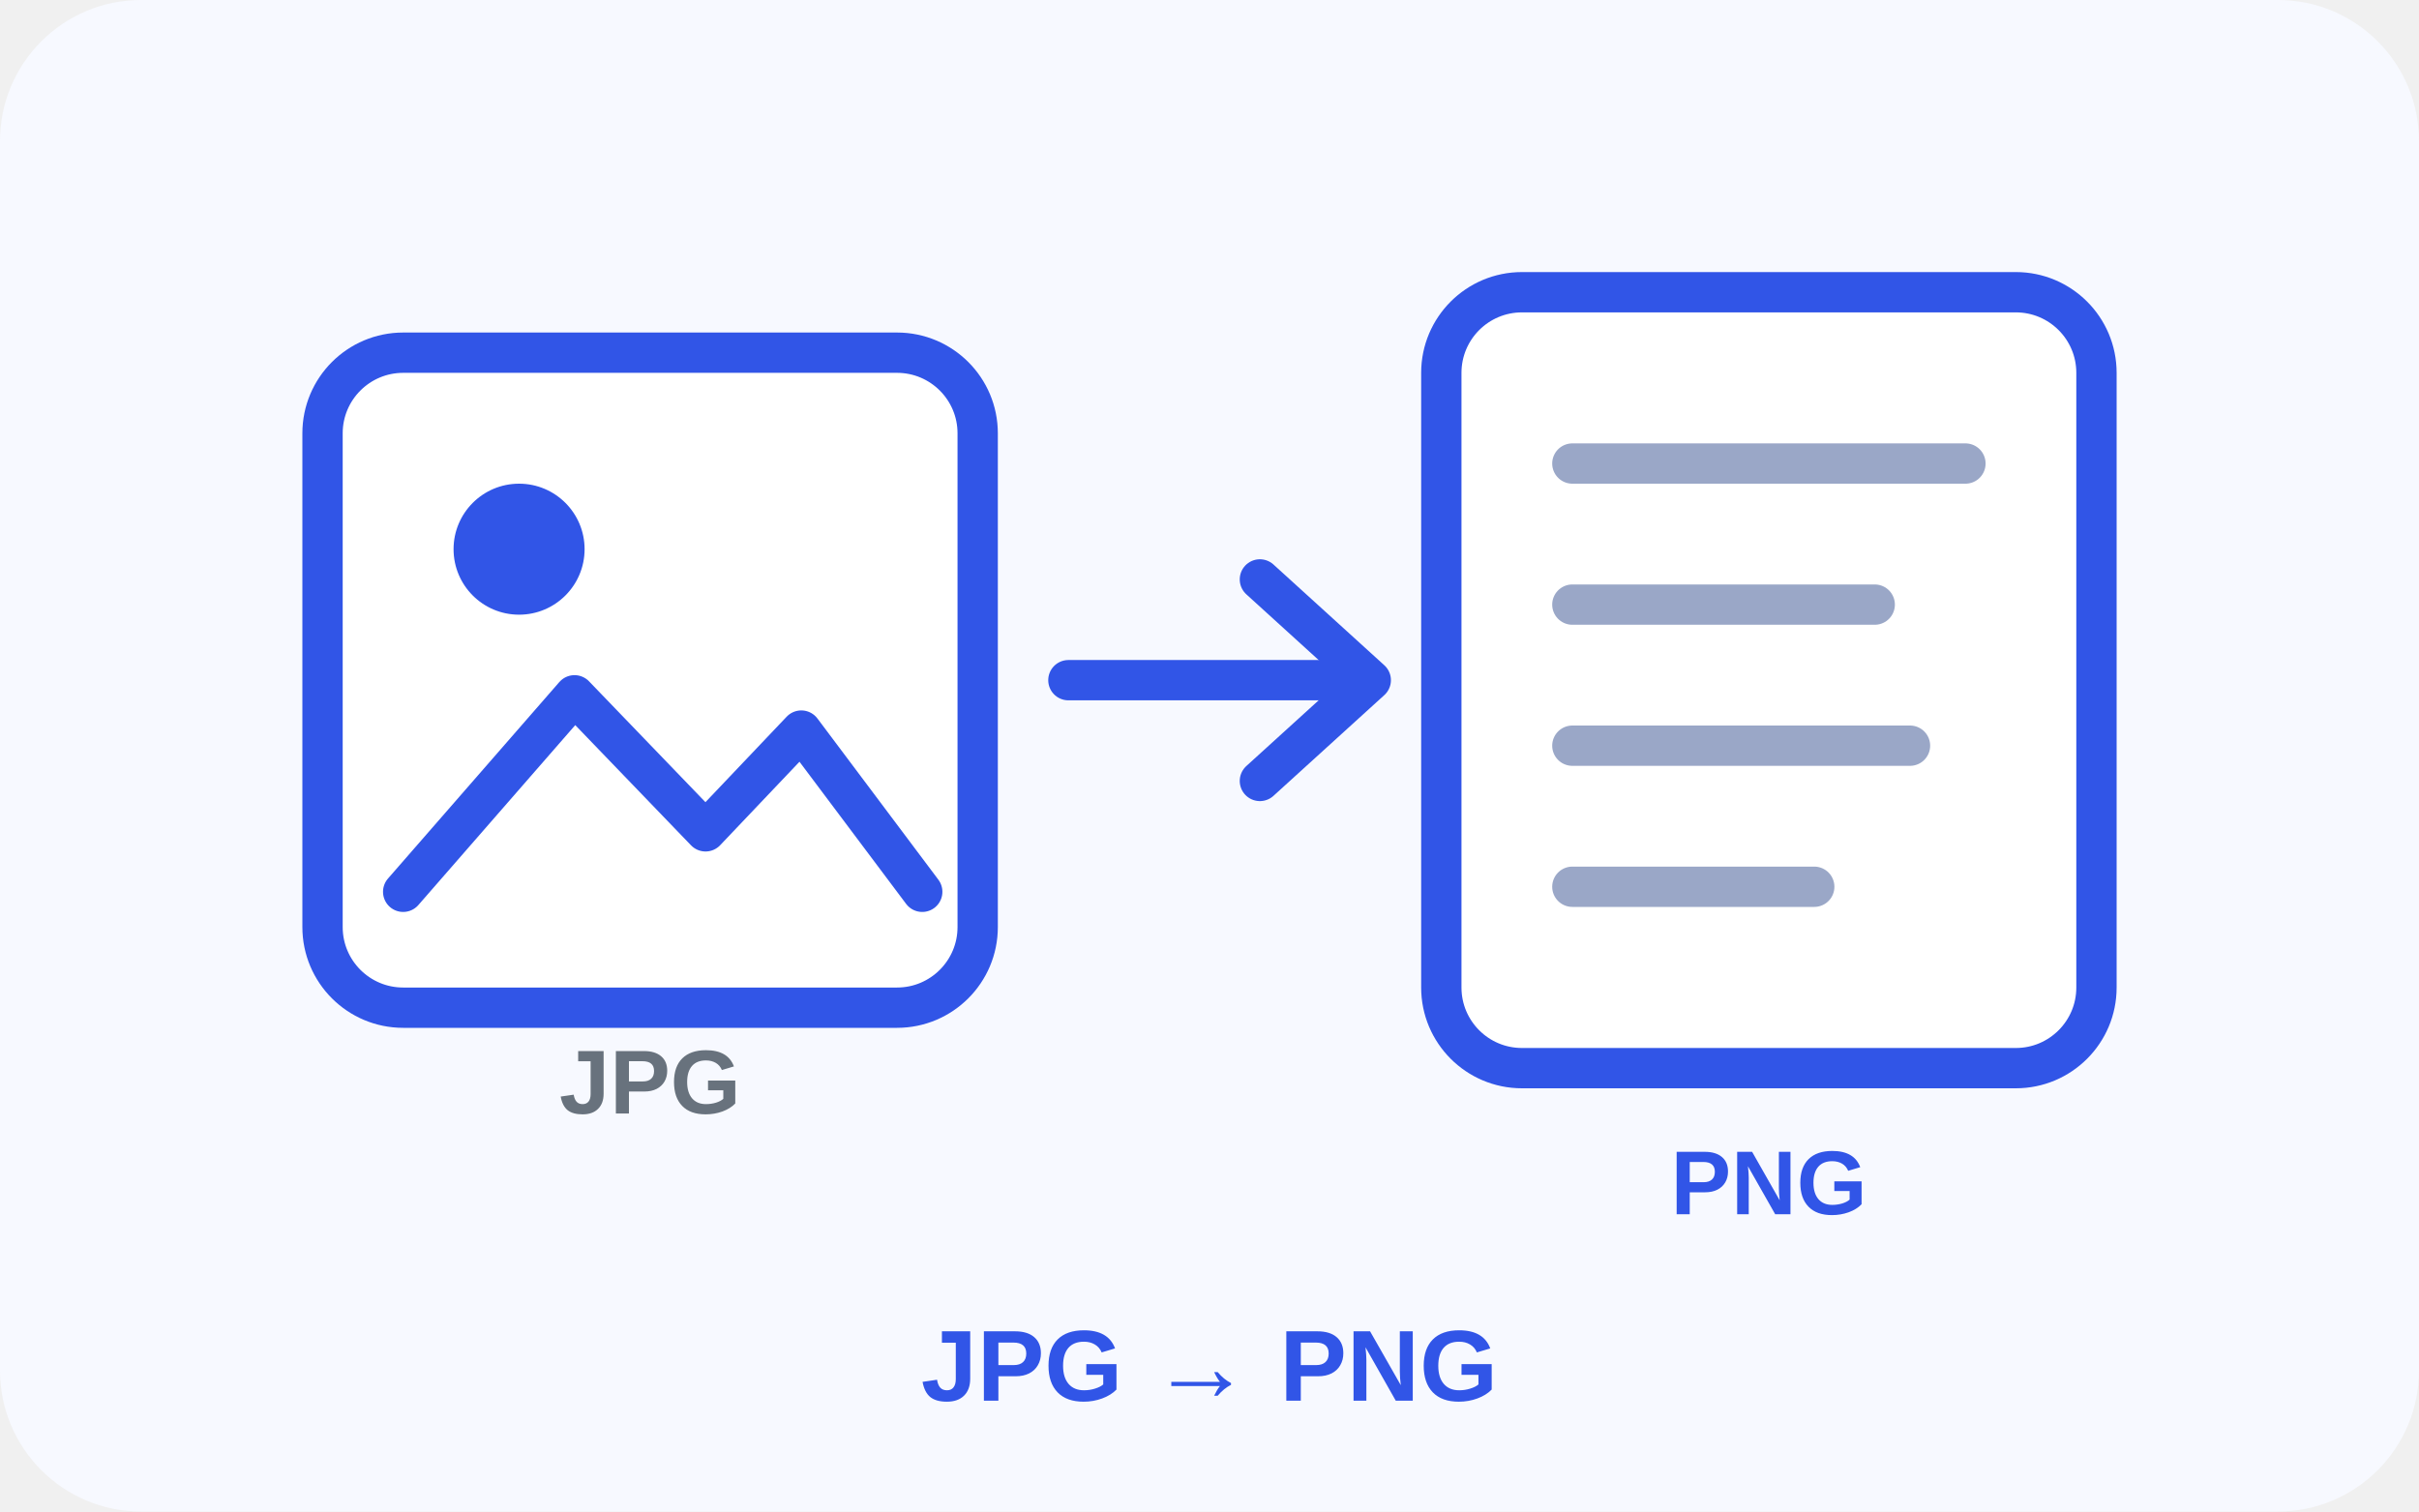
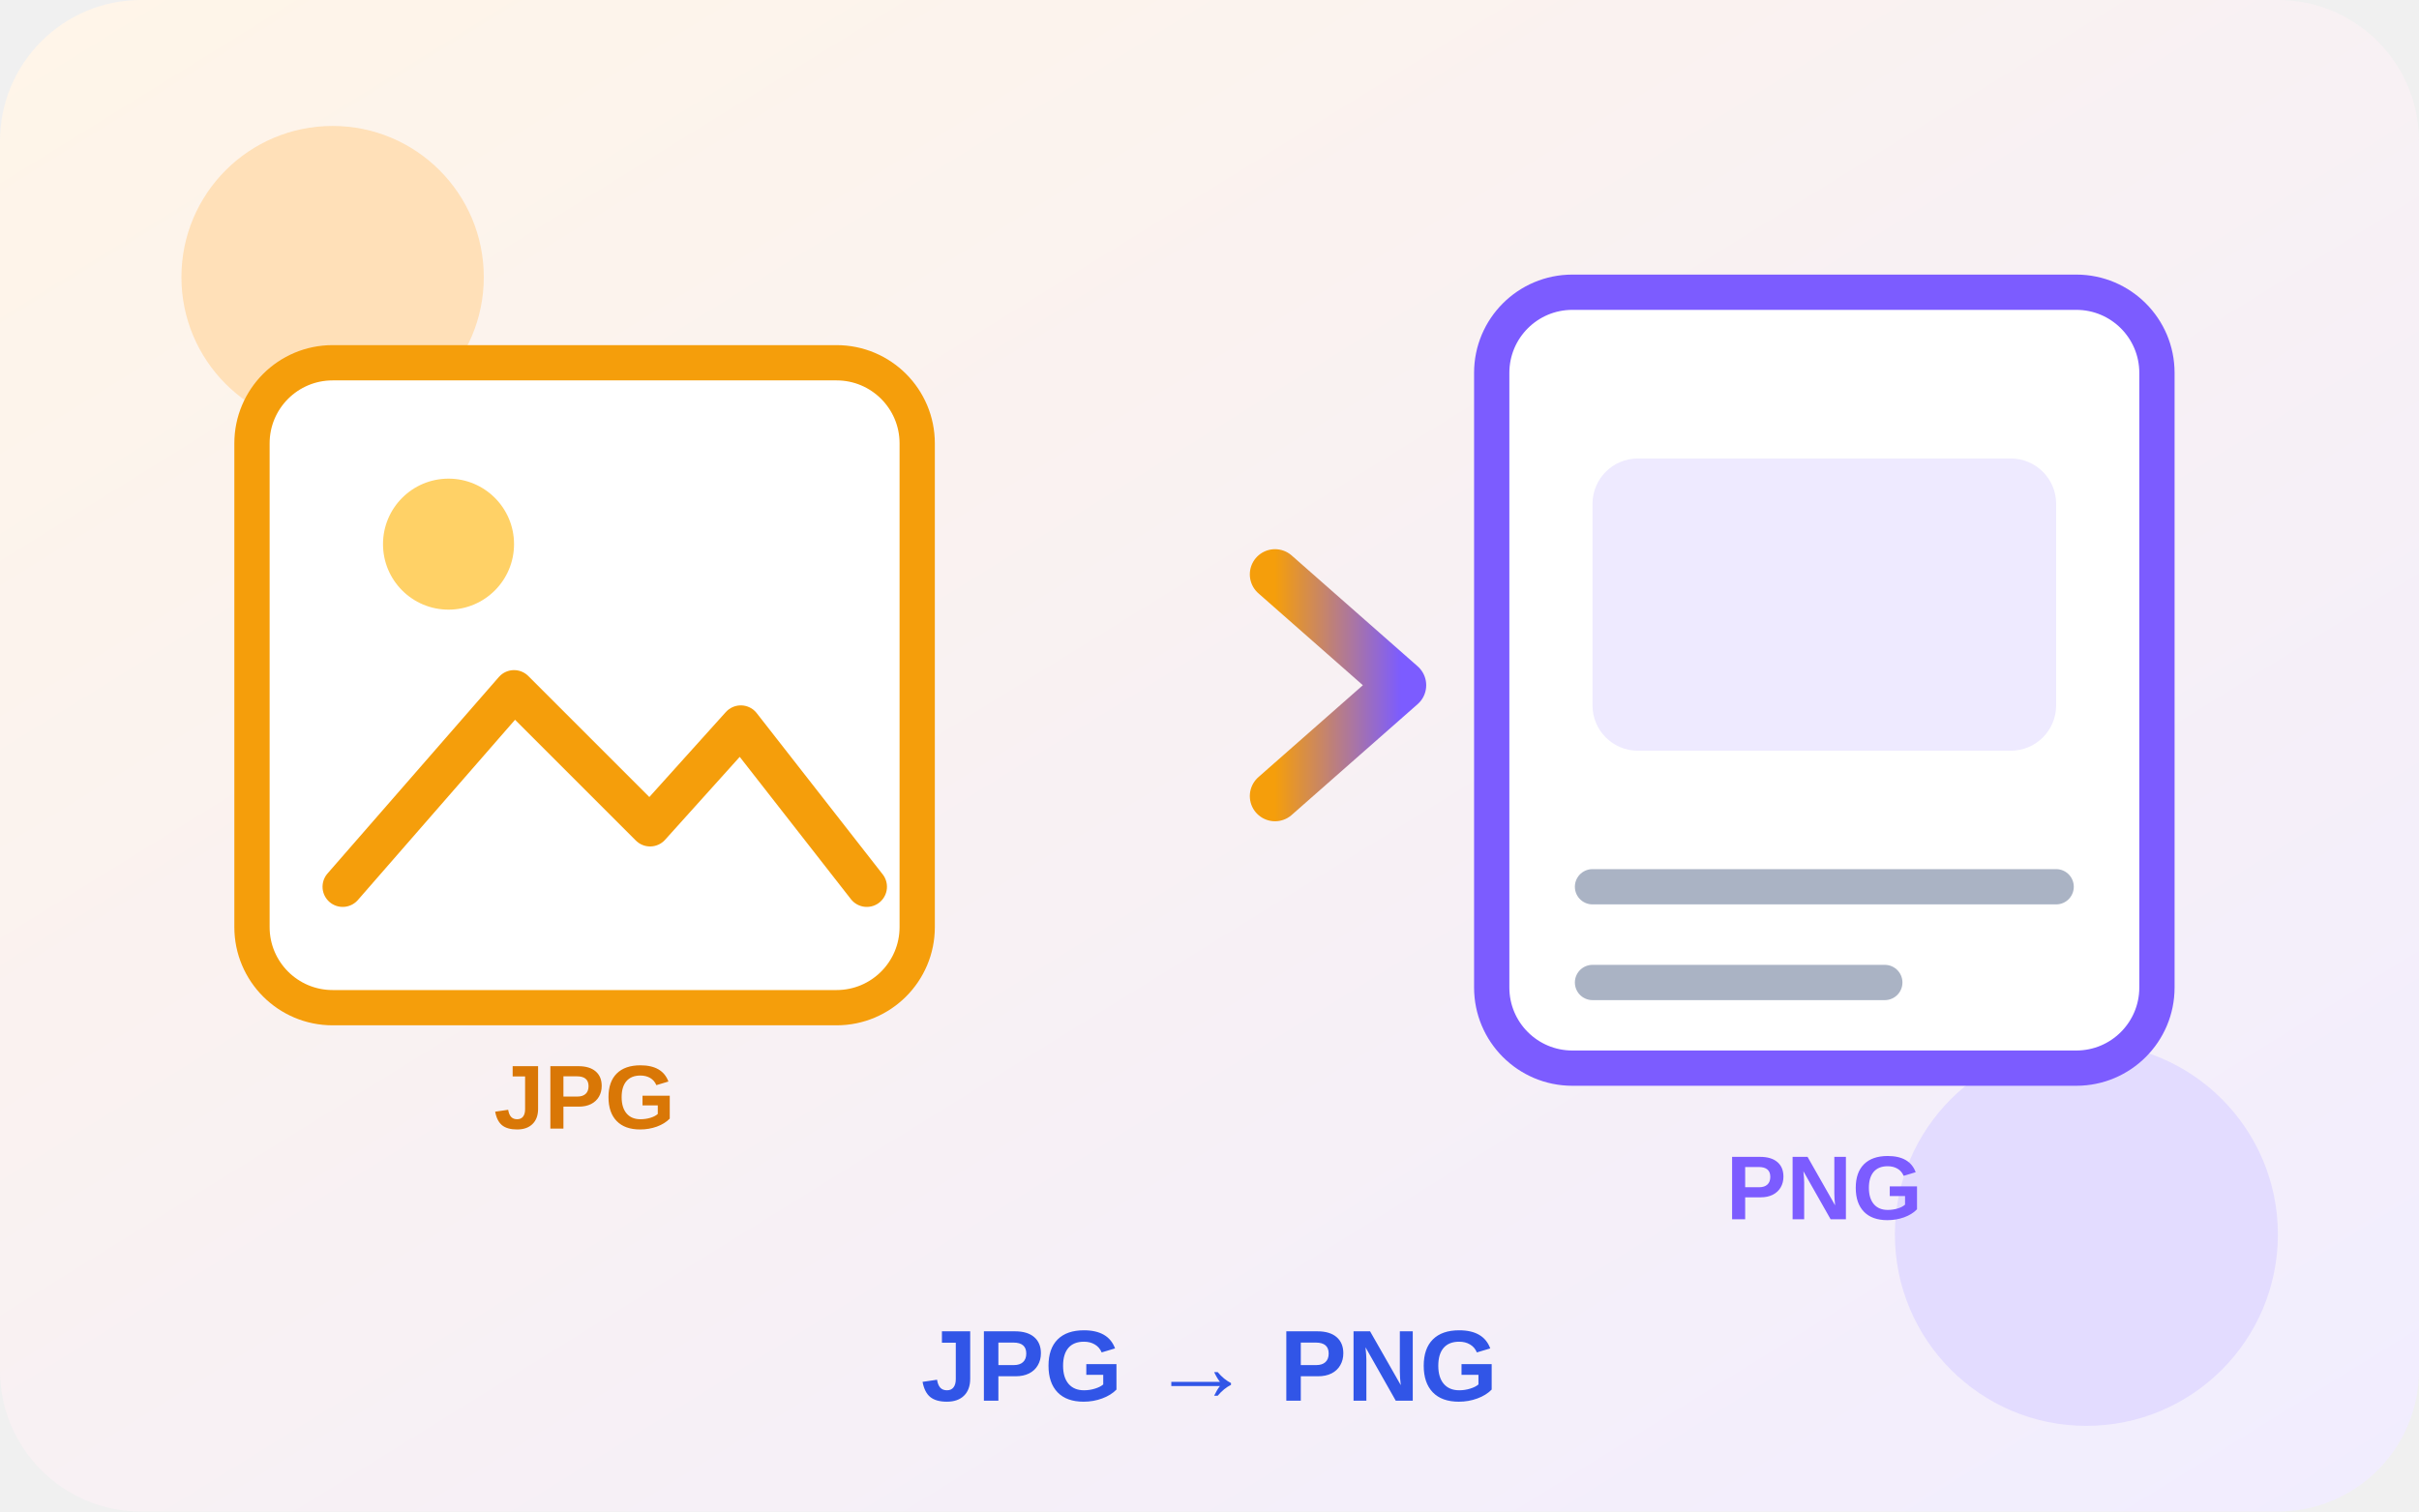
<svg xmlns="http://www.w3.org/2000/svg" viewBox="0 0 480 300">
-   <rect width="480" height="300" rx="28" fill="#f7f9ff" />
-   <rect x="64" y="70" width="130" height="130" rx="16" fill="#fff" stroke="#3155e7" stroke-width="8" />
-   <circle cx="103" cy="109" r="13" fill="#3155e7" />
-   <path d="m80 177 34-39 26 27 19-20 24 32" fill="none" stroke="#3155e7" stroke-width="8" stroke-linecap="round" stroke-linejoin="round" />
-   <text x="129" y="221" text-anchor="middle" font-family="Arial,sans-serif" font-size="18" font-weight="700" fill="#68727d">JPG</text>
-   <path d="M212 135h54" stroke="#3155e7" stroke-width="8" stroke-linecap="round" />
-   <path d="m250 115 22 20-22 20" fill="none" stroke="#3155e7" stroke-width="8" stroke-linecap="round" stroke-linejoin="round" />
-   <rect x="286" y="58" width="130" height="154" rx="16" fill="#fff" stroke="#3155e7" stroke-width="8" />
-   <path d="M312 92h78M312 120h60M312 148h67M312 176h48" stroke="#9aa7c7" stroke-width="8" stroke-linecap="round" />
-   <text x="351" y="241" text-anchor="middle" font-family="Arial,sans-serif" font-size="18" font-weight="700" fill="#3155e7">PNG</text>
-   <text x="240" y="278" text-anchor="middle" font-family="Arial,sans-serif" font-size="20" font-weight="700" fill="#3155e7">JPG → PNG</text>
+   <defs>
+     <linearGradient id="bg" x1="0" y1="0" x2="1" y2="1">
+       <stop stop-color="#fff5e8" />
+       <stop offset="1" stop-color="#f1edff" />
+     </linearGradient>
+     <linearGradient id="arrow" x1="0" x2="1">
+       <stop stop-color="#f59e0b" />
+       <stop offset="1" stop-color="#7c5cff" />
+     </linearGradient>
+   </defs>
+   <rect width="480" height="300" rx="28" fill="url(#bg)" />
+   <circle cx="66" cy="55" r="30" fill="#ffe0b8" />
+   <circle cx="414" cy="245" r="38" fill="#e3dcff" />
+   <rect x="50" y="72" width="132" height="128" rx="16" fill="#fff" stroke="#f59e0b" stroke-width="7" />
+   <circle cx="89" cy="108" r="13" fill="#ffd166" />
+   <path d="m68 176 34-39 27 27 18-20 25 32" fill="none" stroke="#f59e0b" stroke-width="8" stroke-linecap="round" stroke-linejoin="round" />
+   <text x="116" y="224" text-anchor="middle" font-family="Arial" font-size="18" font-weight="800" fill="#d97706">JPG</text>
+   <path d="M199 136h78" stroke="url(#arrow)" stroke-width="10" stroke-linecap="round" />
+   <path d="m253 114 25 22-25 22" fill="none" stroke="url(#arrow)" stroke-width="10" stroke-linecap="round" stroke-linejoin="round" />
+   <rect x="296" y="58" width="132" height="154" rx="16" fill="#fff" stroke="#7c5cff" stroke-width="7" />
+   <rect x="316" y="91" width="92" height="58" rx="9" fill="#eeeaff" />
+   <path d="M316 176h92M316 195h58" stroke="#aab3c4" stroke-width="7" stroke-linecap="round" />
+   <text x="362" y="242" text-anchor="middle" font-family="Arial" font-size="18" font-weight="800" fill="#7c5cff">PNG</text>
+   <text x="240" y="278" text-anchor="middle" font-family="Arial,sans-serif" font-size="20" font-weight="800" fill="#3155e7">JPG → PNG</text>
</svg>
